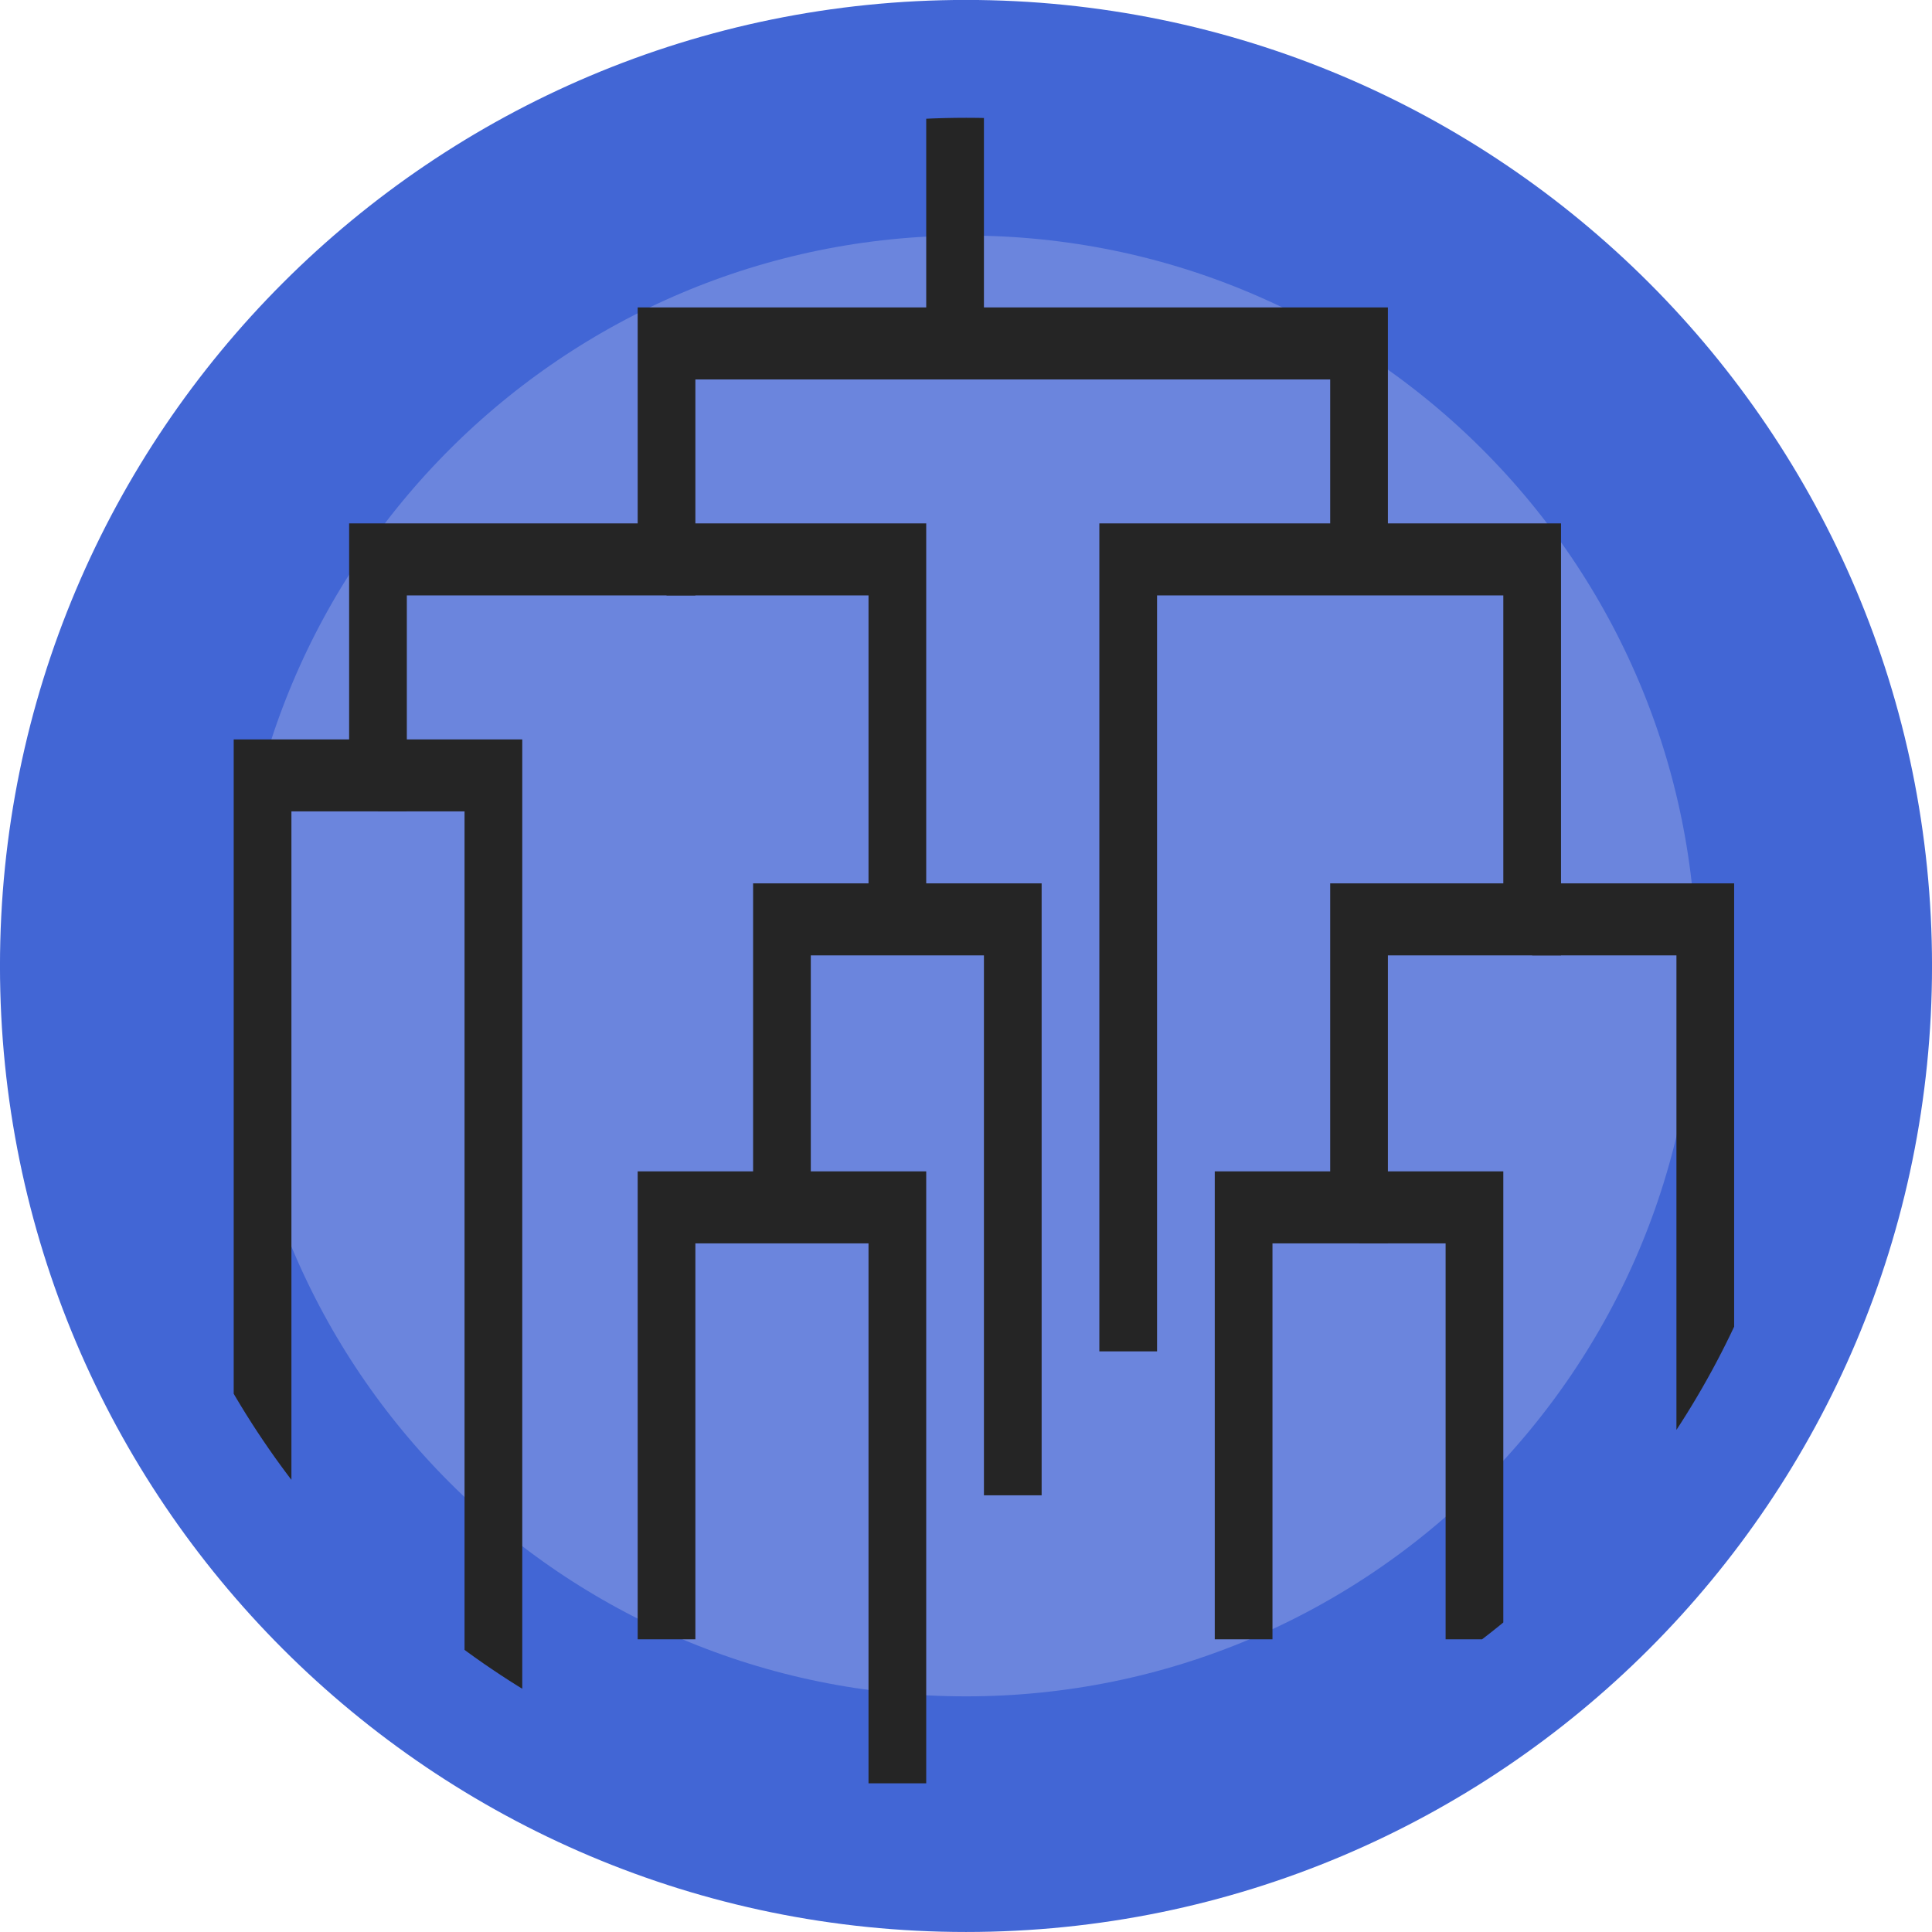
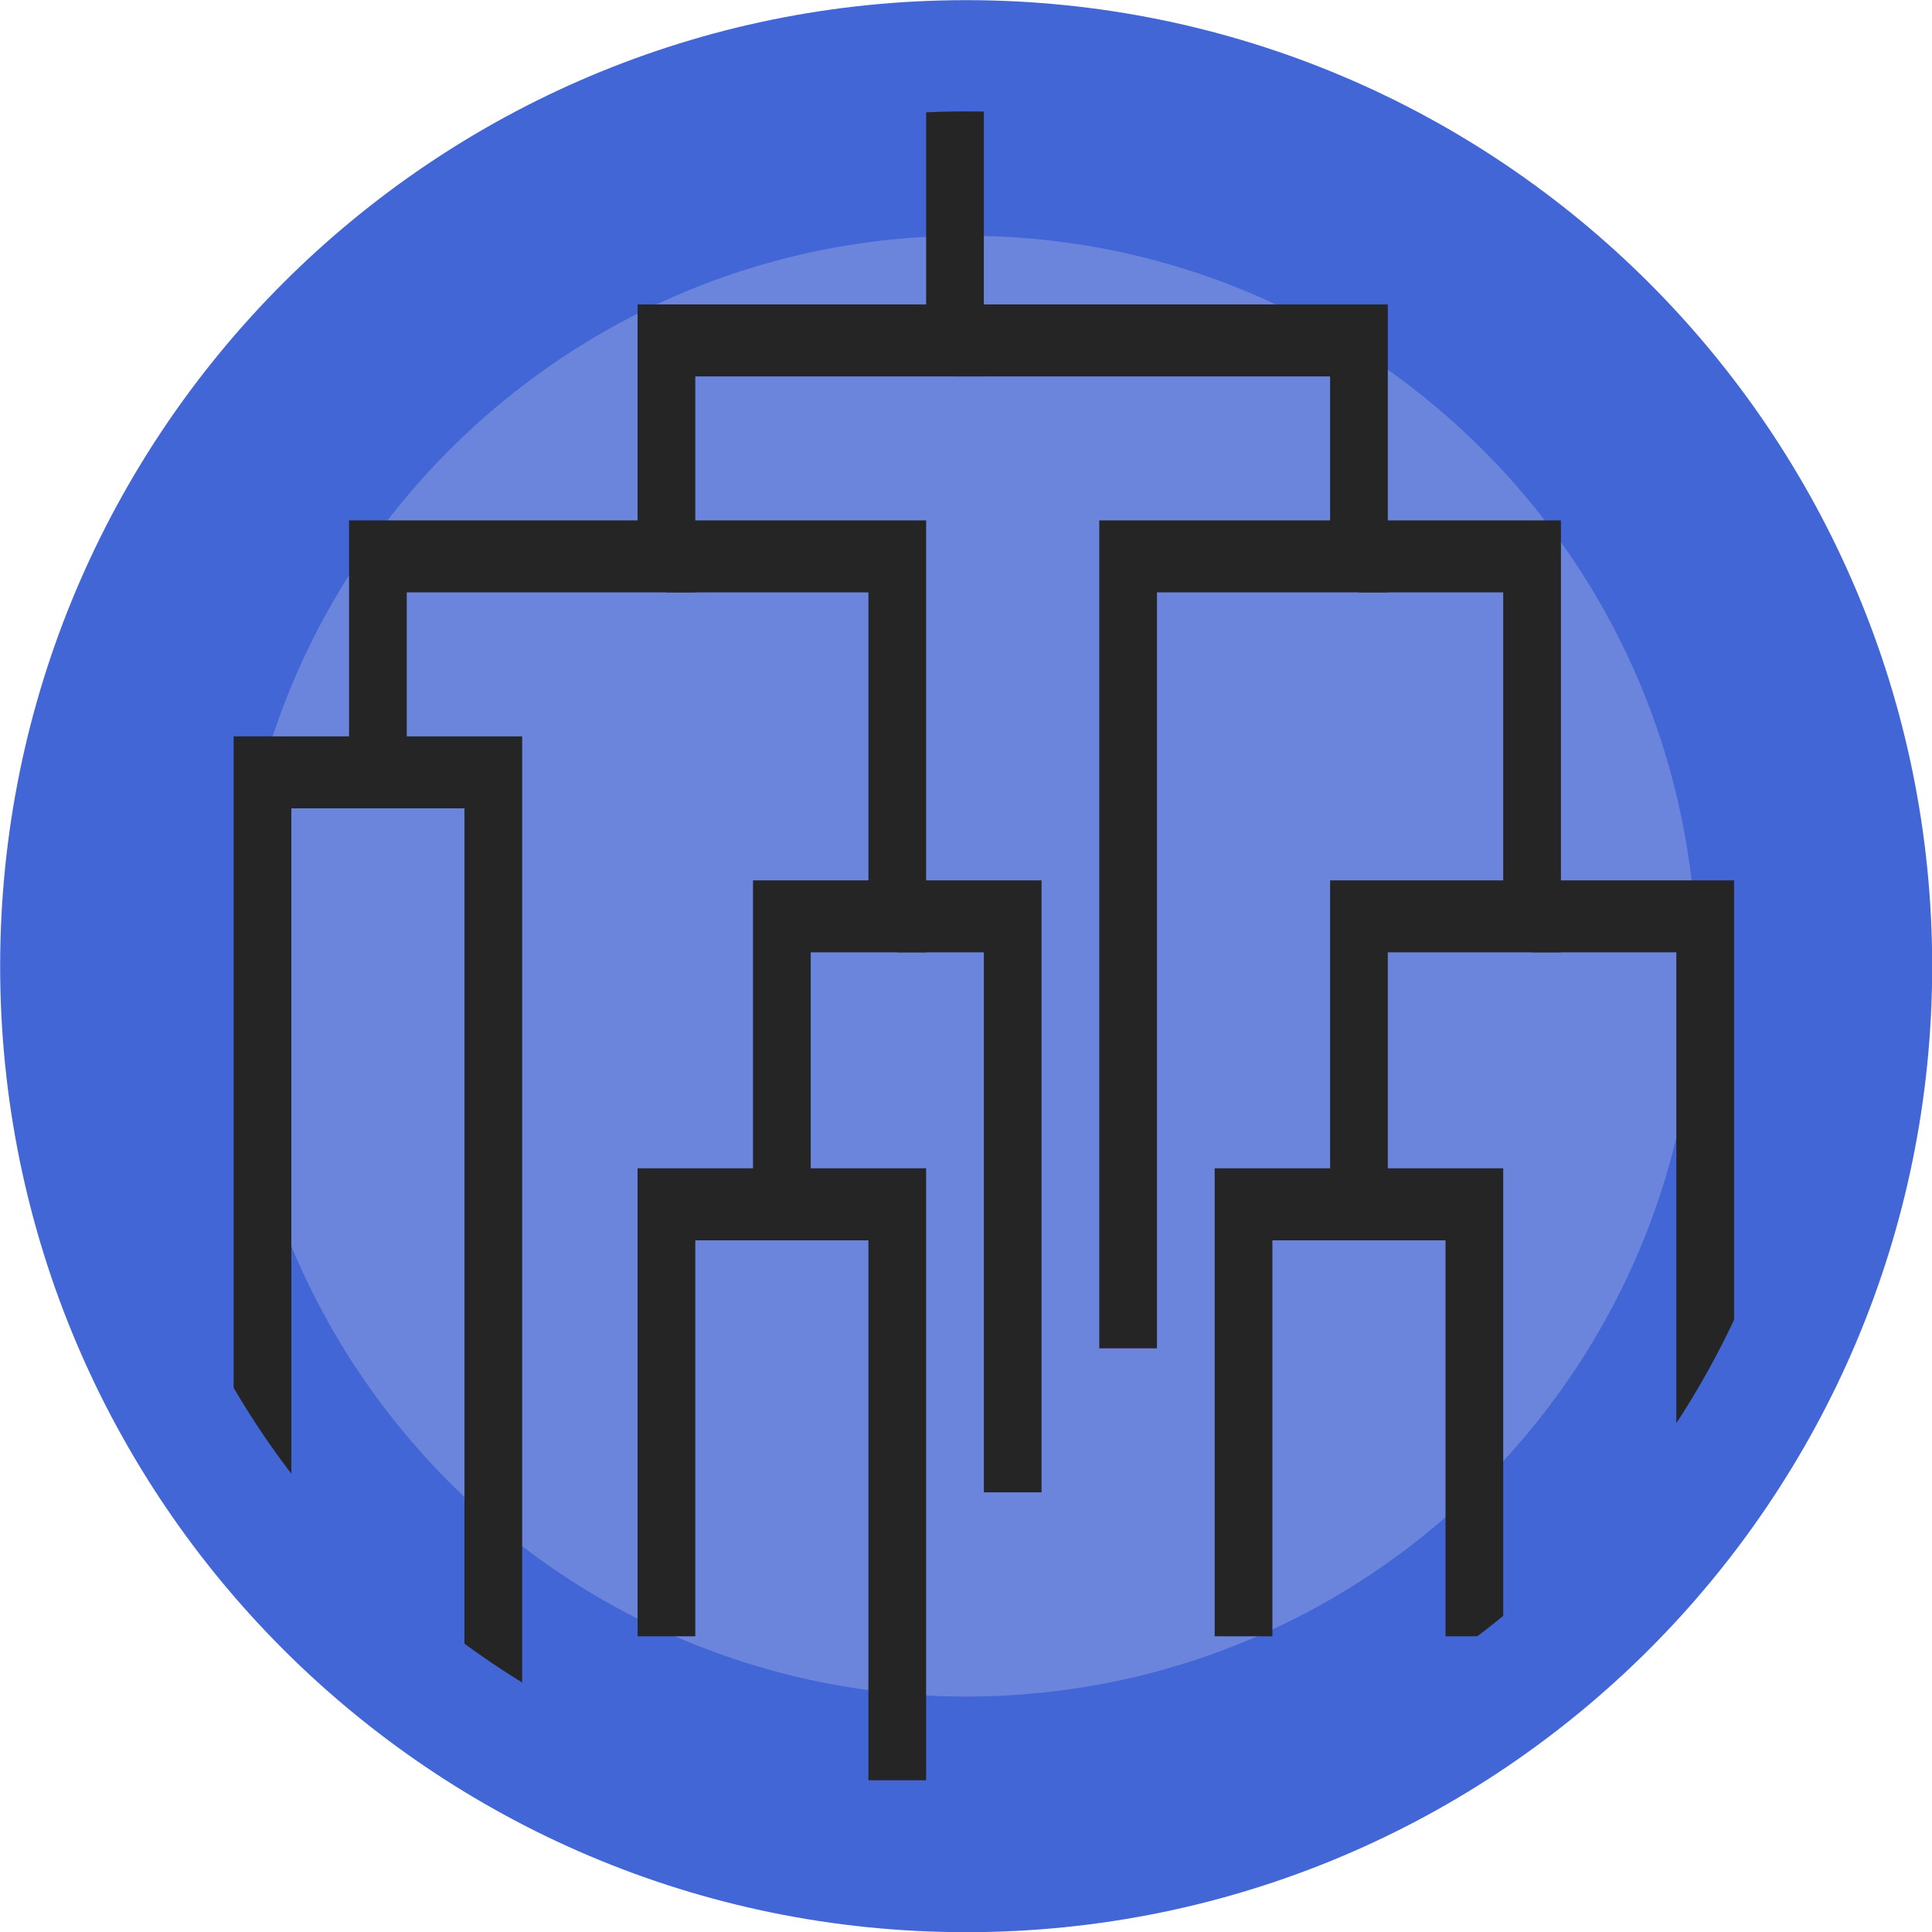
- <svg xmlns="http://www.w3.org/2000/svg" width="48.951" height="48.951" viewBox="0 0 45.892 45.892">
+ <svg xmlns="http://www.w3.org/2000/svg" id="Bio_Phylo_Blue" height="12.952mm" width="12.952mm" version="1.1" viewBox="0 0 45.892 45.892">
  <defs>
-     <clipPath id="a">
-       <ellipse cy="1029.047" cx="318.194" rx="14.698" ry="11.781" fill="#6b85dd" stroke="#4266d5" stroke-width="3.655" />
+     <clipPath id="clipPath5168-9" clipPathUnits="userSpaceOnUse">
+       <ellipse rx="14.698" ry="11.781" stroke="#4266d5" cy="1029" cx="318.19" stroke-width="3.655" fill="#6b85dd" />
    </clipPath>
  </defs>
-   <g transform="translate(-150 -427.9)">
-     <circle cx="172.946" cy="450.845" r="20.148" fill="#6b85dd" stroke="#4266d5" stroke-width="5.597" />
-     <g transform="matrix(1.3708 0 0 1.71013 -263.228 -1308.959)" clip-path="url(#a)" fill="none" stroke="#252525">
-       <path d="M318 1015.4v5h-5v3h-5v3h-2v12" />
-       <path d="M308 1026.4h2v14M318 1020.4h7v3h-4v11M325 1023.4h3v5h-3v4h-2v6" />
-       <path d="M325 1032.4h2v6M328 1028.4h3v11M313 1023.4h4v5h-2v4M317 1028.4h2v8M317 1040.4v-8h-4v6" />
+   <g transform="translate(-294.2 -592.27)">
+     <g id="Blue_Dot_Phylogeny" transform="translate(144.2 164.37)">
+       <circle stroke-width="5.597" stroke="#4266d5" cy="450.85" cx="172.95" r="20.148" fill="#6b85dd" />
+       <g clip-path="url(#clipPath5168-9)" transform="matrix(1.3708 0 0 1.7101 -263.23 -1309)" stroke="#252525" stroke-width="1px" fill="none">
+         <path d="m318 1015.4v5h-5v3h-5v3h-2v12" />
+         <path d="m308 1026.4h2v14" />
+         <path d="m318 1020.4h7v3h-4v11" />
+         <path d="m325 1023.4h3v5h-3v4h-2v6" />
+         <path d="m325 1032.4h2v6" />
+         <path d="m328 1028.4h3v11" />
+         <path d="m313 1023.4h4v5h-2v4" />
+         <path d="m317 1028.4h2v8" />
+         <path d="m317 1040.4v-8h-2-2v6" />
+       </g>
    </g>
  </g>
</svg>
